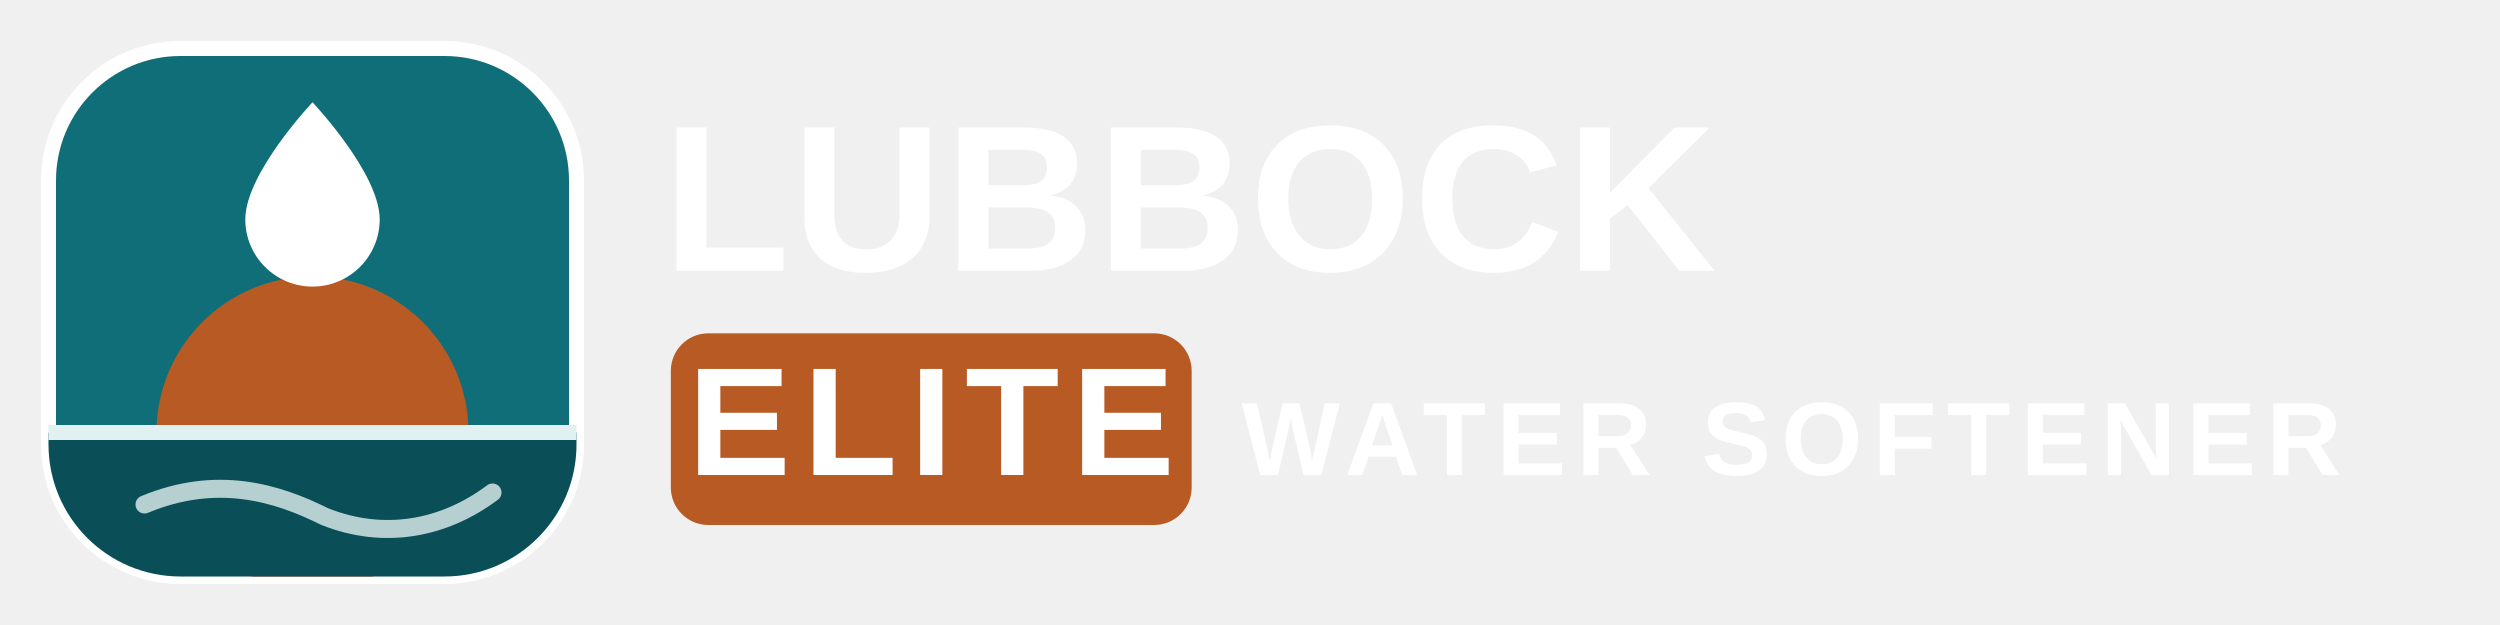
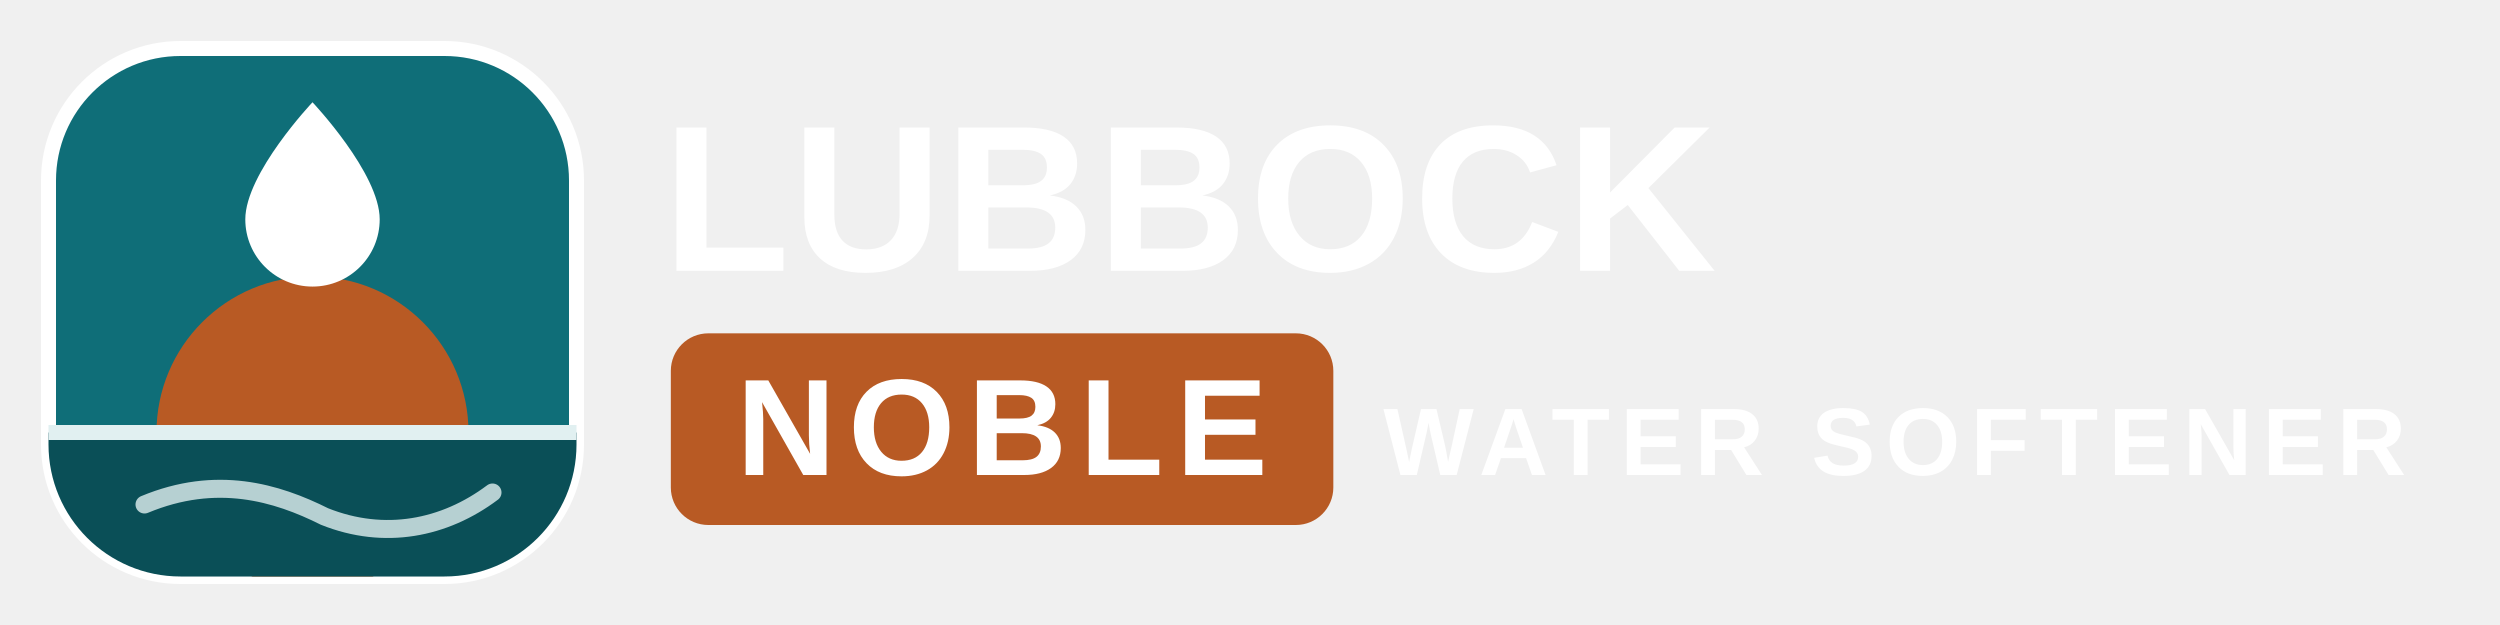
<svg xmlns="http://www.w3.org/2000/svg" width="1200" height="300" viewBox="0 0 1200 300">
  <g transform="translate(6 6) scale(2.88)">
    <defs>
      <clipPath id="r">
        <rect x="6" y="6" width="88" height="88" rx="22" />
      </clipPath>
    </defs>
    <rect x="6" y="6" width="88" height="88" rx="22" fill="#0F6E78" stroke="#FFFFFF" stroke-width="2.5" />
    <g clip-path="url(#r)">
      <circle cx="50" cy="70" r="26" fill="#B85A24" />
      <rect x="0" y="70" width="100" height="30" fill="#0A4F57" />
      <path d="M0 70 L100 70" stroke="#E1F0F1" stroke-width="2.5" />
    </g>
    <g transform="translate(34 14) scale(0.32)">
      <path d="M50 3 C50 3 15 40 15 64 A35 35 0 0 0 85 64 C85 40 50 3 50 3 Z" fill="#FFFFFF" />
    </g>
    <path d="M22 82 C34 77 44 80 52 84 C62 88 72 86 80 80" fill="none" stroke="#E1F0F1" stroke-width="3" stroke-linecap="round" opacity="0.8" />
  </g>
  <text x="318" y="130" font-family="Segoe UI, Arial, Helvetica, sans-serif" font-size="100" font-weight="800" letter-spacing="1" fill="#FFFFFF">LUBBOCK</text>
-   <rect x="322" y="160" width="250" height="92" rx="18" fill="#B85A24" />
-   <text x="447" y="228" text-anchor="middle" font-family="Segoe UI, Arial, Helvetica, sans-serif" font-size="74" font-weight="900" letter-spacing="6" fill="#FFFFFF">ELITE</text>
-   <text x="596" y="228" font-family="Segoe UI, Arial, Helvetica, sans-serif" font-size="50" font-weight="800" letter-spacing="5" fill="#FFFFFF">WATER SOFTENER</text>
+   <rect x="322" y="160" width="318" height="92" rx="18" fill="#B85A24" />
+   <text x="481" y="228" text-anchor="middle" font-family="Segoe UI, Arial, Helvetica, sans-serif" font-size="66" font-weight="900" letter-spacing="6" fill="#FFFFFF">NOBLE</text>
+   <text x="664" y="228" font-family="Segoe UI, Arial, Helvetica, sans-serif" font-size="46" font-weight="800" letter-spacing="5" fill="#FFFFFF">WATER SOFTENER</text>
</svg>
